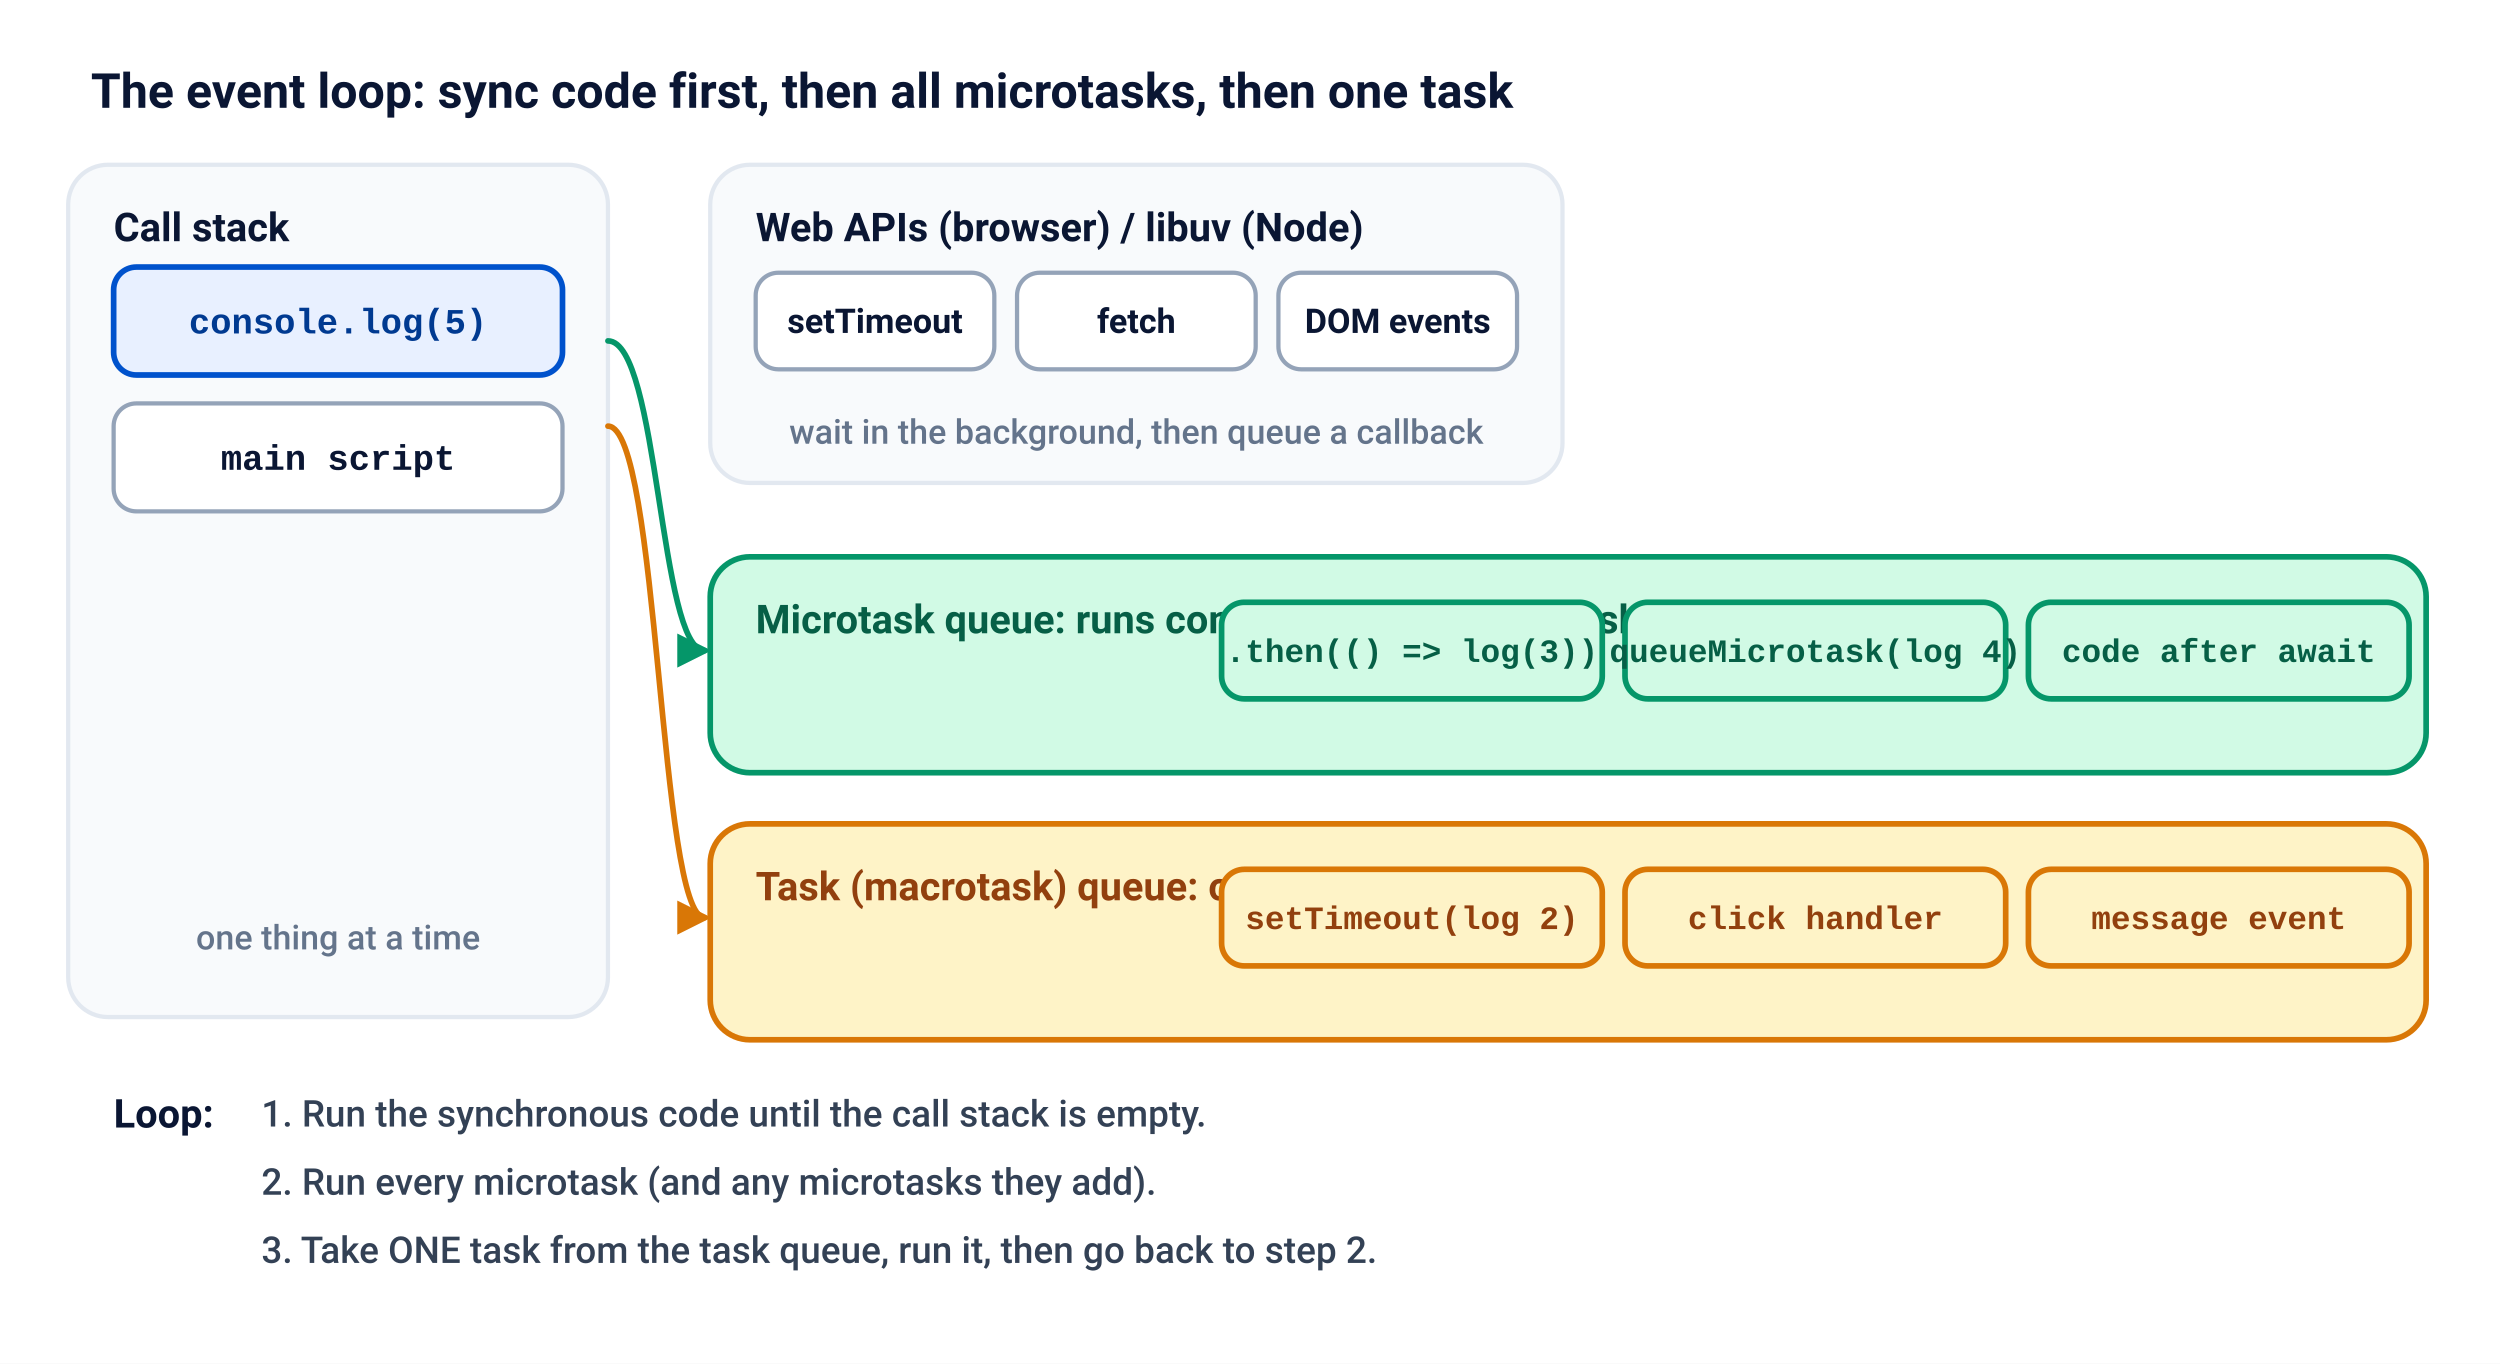
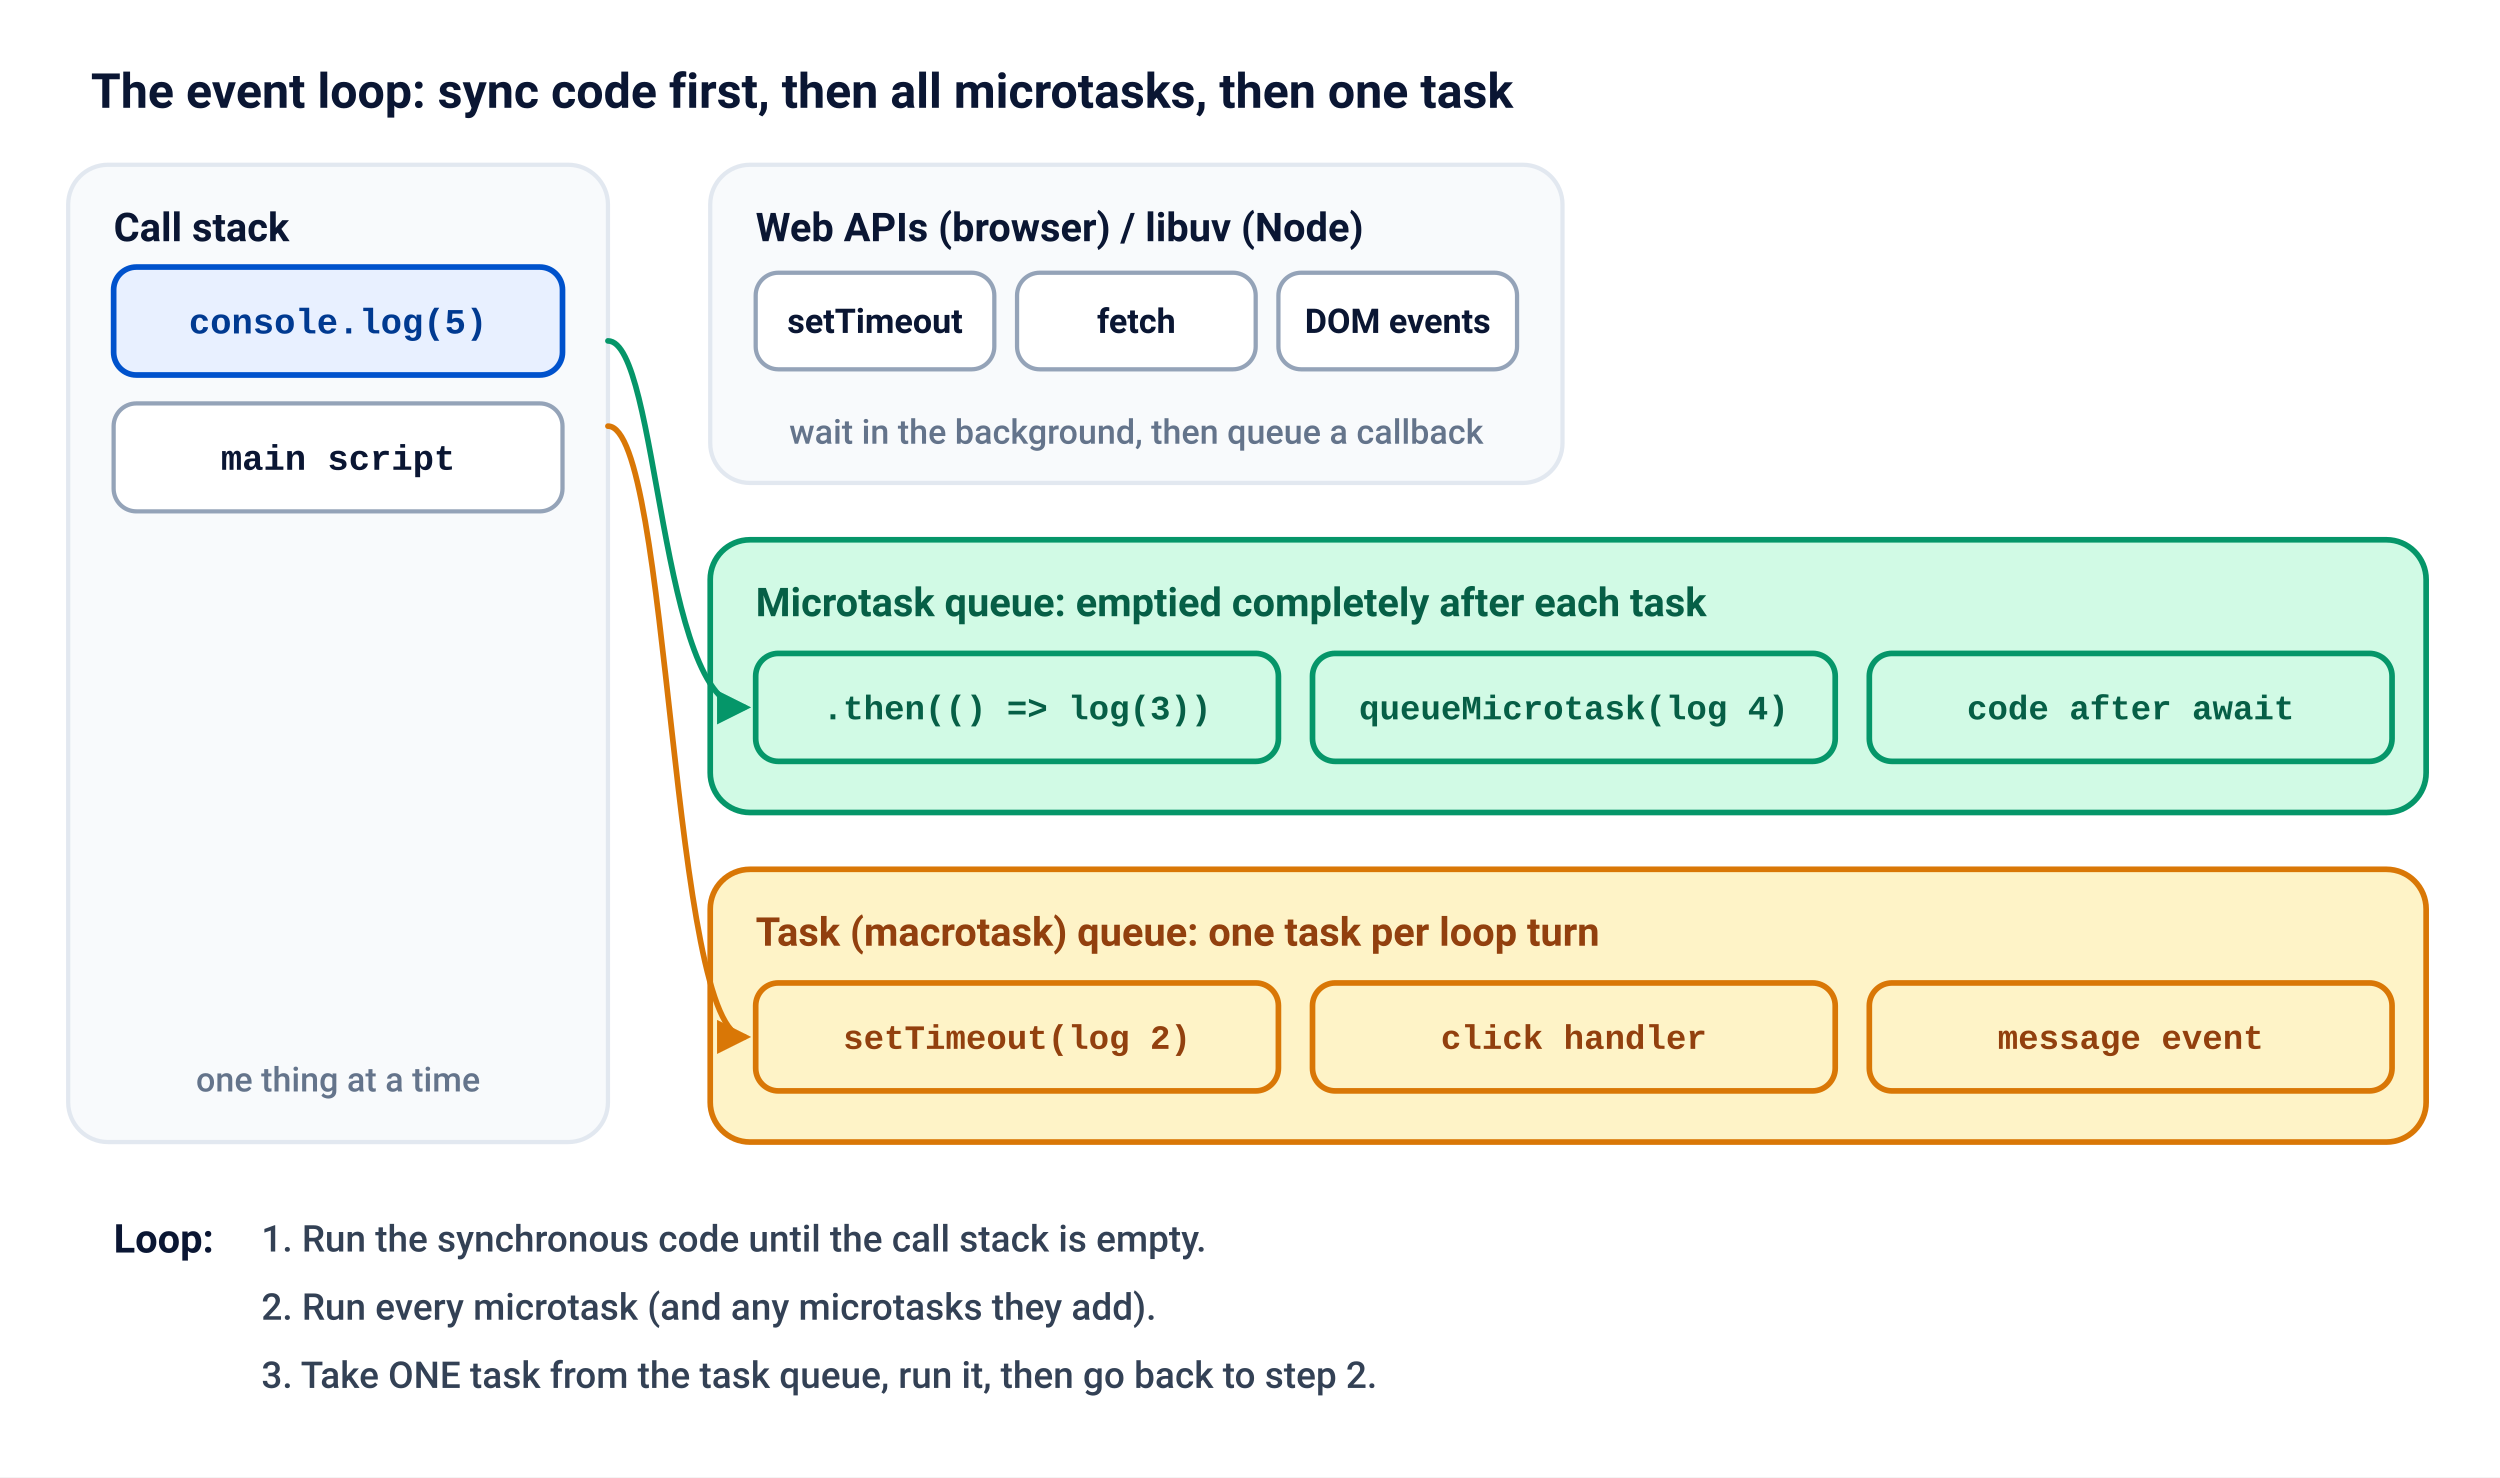
- <svg xmlns="http://www.w3.org/2000/svg" width="880" height="480" viewBox="0 0 880 480" role="img" aria-label="The call stack, Web APIs, microtask queue and task queue of the JavaScript event loop" font-family="ui-sans-serif, system-ui, -apple-system, 'Segoe UI', Roboto, Helvetica, Arial, sans-serif">
+ <svg xmlns="http://www.w3.org/2000/svg" width="880" height="520" viewBox="0 0 880 520" role="img" aria-label="The call stack, Web APIs, microtask queue and task queue of the JavaScript event loop" font-family="ui-sans-serif, system-ui, -apple-system, 'Segoe UI', Roboto, Helvetica, Arial, sans-serif">
  <defs>
    <marker id="arrow-plain" viewBox="0 0 10 10" refX="8" refY="5" markerUnits="userSpaceOnUse" markerWidth="12" markerHeight="12" orient="auto-start-reverse">
      <path d="M0 0L10 5L0 10z" fill="#64748B" />
    </marker>
    <marker id="arrow-muted" viewBox="0 0 10 10" refX="8" refY="5" markerUnits="userSpaceOnUse" markerWidth="12" markerHeight="12" orient="auto-start-reverse">
      <path d="M0 0L10 5L0 10z" fill="#94A3B8" />
    </marker>
    <marker id="arrow-brand" viewBox="0 0 10 10" refX="8" refY="5" markerUnits="userSpaceOnUse" markerWidth="12" markerHeight="12" orient="auto-start-reverse">
      <path d="M0 0L10 5L0 10z" fill="#0052CC" />
    </marker>
    <marker id="arrow-active" viewBox="0 0 10 10" refX="8" refY="5" markerUnits="userSpaceOnUse" markerWidth="12" markerHeight="12" orient="auto-start-reverse">
      <path d="M0 0L10 5L0 10z" fill="#D97706" />
    </marker>
    <marker id="arrow-good" viewBox="0 0 10 10" refX="8" refY="5" markerUnits="userSpaceOnUse" markerWidth="12" markerHeight="12" orient="auto-start-reverse">
      <path d="M0 0L10 5L0 10z" fill="#059669" />
    </marker>
    <marker id="arrow-bad" viewBox="0 0 10 10" refX="8" refY="5" markerUnits="userSpaceOnUse" markerWidth="12" markerHeight="12" orient="auto-start-reverse">
      <path d="M0 0L10 5L0 10z" fill="#E11D48" />
    </marker>
    <marker id="arrow-special" viewBox="0 0 10 10" refX="8" refY="5" markerUnits="userSpaceOnUse" markerWidth="12" markerHeight="12" orient="auto-start-reverse">
      <path d="M0 0L10 5L0 10z" fill="#7C3AED" />
    </marker>
    <marker id="arrow-ink" viewBox="0 0 10 10" refX="8" refY="5" markerUnits="userSpaceOnUse" markerWidth="12" markerHeight="12" orient="auto-start-reverse">
      <path d="M0 0L10 5L0 10z" fill="#0A1633" />
    </marker>
  </defs>
-   <rect width="880" height="480" fill="#FFFFFF" />
+   <rect width="880" height="520" fill="#FFFFFF" />
  <text x="32" y="32" dy="0.35em" font-size="17" font-weight="700" fill="#0A1633" text-anchor="start">The event loop: sync code first, then all microtasks, then one task</text>
-   <rect x="24" y="58" width="190" height="300" rx="14" fill="#F8FAFC" stroke="#E2E8F0" stroke-width="1.5" />
+   <rect x="24" y="58" width="190" height="344" rx="14" fill="#F8FAFC" stroke="#E2E8F0" stroke-width="1.5" />
  <text x="40" y="80" dy="0.35em" font-size="14" font-weight="700" fill="#0A1633" text-anchor="start">Call stack</text>
  <rect x="40" y="94" width="158" height="38" rx="8" fill="#E8F0FF" stroke="#0052CC" stroke-width="2" />
  <text x="119" y="113" dy="0.35em" font-size="12.5" font-weight="600" fill="#003A91" text-anchor="middle" font-family="ui-monospace, SFMono-Regular, Menlo, Consolas, 'Liberation Mono', monospace">console.log(5)</text>
  <rect x="40" y="142" width="158" height="38" rx="8" fill="#FFFFFF" stroke="#94A3B8" stroke-width="1.5" />
  <text x="119" y="161" dy="0.35em" font-size="12.5" font-weight="600" fill="#0A1633" text-anchor="middle" font-family="ui-monospace, SFMono-Regular, Menlo, Consolas, 'Liberation Mono', monospace">main script</text>
-   <text x="119" y="330" dy="0.35em" font-size="12" font-weight="500" fill="#64748B" text-anchor="middle">one thing at a time</text>
+   <text x="119" y="380" dy="0.35em" font-size="12" font-weight="500" fill="#64748B" text-anchor="middle">one thing at a time</text>
  <rect x="250" y="58" width="300" height="112" rx="14" fill="#F8FAFC" stroke="#E2E8F0" stroke-width="1.5" />
  <text x="266" y="80" dy="0.35em" font-size="14" font-weight="700" fill="#0A1633" text-anchor="start">Web APIs (browser) / libuv (Node)</text>
  <rect x="266" y="96" width="84" height="34" rx="8" fill="#FFFFFF" stroke="#94A3B8" stroke-width="1.5" />
  <text x="308" y="113" dy="0.35em" font-size="12" font-weight="600" fill="#0A1633" text-anchor="middle">setTimeout</text>
  <rect x="358" y="96" width="84" height="34" rx="8" fill="#FFFFFF" stroke="#94A3B8" stroke-width="1.5" />
  <text x="400" y="113" dy="0.35em" font-size="12" font-weight="600" fill="#0A1633" text-anchor="middle">fetch</text>
  <rect x="450" y="96" width="84" height="34" rx="8" fill="#FFFFFF" stroke="#94A3B8" stroke-width="1.5" />
  <text x="492" y="113" dy="0.35em" font-size="12" font-weight="600" fill="#0A1633" text-anchor="middle">DOM events</text>
  <text x="400" y="152" dy="0.35em" font-size="12" font-weight="500" fill="#64748B" text-anchor="middle">wait in the background, then queue a callback</text>
-   <rect x="250" y="196" width="604" height="76" rx="14" fill="#D1FAE5" stroke="#059669" stroke-width="2" />
-   <text x="266" y="218" dy="0.35em" font-size="14" font-weight="700" fill="#065F46" text-anchor="start">Microtask queue: runs completely after each task</text>
-   <rect x="430" y="212" width="134" height="34" rx="8" fill="#D1FAE5" stroke="#059669" stroke-width="2" />
-   <text x="497" y="229" dy="0.35em" font-size="11.5" font-weight="600" fill="#065F46" text-anchor="middle" font-family="ui-monospace, SFMono-Regular, Menlo, Consolas, 'Liberation Mono', monospace">.then(() =&gt; log(3))</text>
-   <rect x="572" y="212" width="134" height="34" rx="8" fill="#D1FAE5" stroke="#059669" stroke-width="2" />
-   <text x="639" y="229" dy="0.35em" font-size="11.5" font-weight="600" fill="#065F46" text-anchor="middle" font-family="ui-monospace, SFMono-Regular, Menlo, Consolas, 'Liberation Mono', monospace">queueMicrotask(log 4)</text>
-   <rect x="714" y="212" width="134" height="34" rx="8" fill="#D1FAE5" stroke="#059669" stroke-width="2" />
-   <text x="781" y="229" dy="0.35em" font-size="11.5" font-weight="600" fill="#065F46" text-anchor="middle" font-family="ui-monospace, SFMono-Regular, Menlo, Consolas, 'Liberation Mono', monospace">code after await</text>
-   <rect x="250" y="290" width="604" height="76" rx="14" fill="#FEF3C7" stroke="#D97706" stroke-width="2" />
-   <text x="266" y="312" dy="0.35em" font-size="14" font-weight="700" fill="#92400E" text-anchor="start">Task (macrotask) queue: one per loop turn</text>
-   <rect x="430" y="306" width="134" height="34" rx="8" fill="#FEF3C7" stroke="#D97706" stroke-width="2" />
-   <text x="497" y="323" dy="0.35em" font-size="11.5" font-weight="600" fill="#92400E" text-anchor="middle" font-family="ui-monospace, SFMono-Regular, Menlo, Consolas, 'Liberation Mono', monospace">setTimeout(log 2)</text>
-   <rect x="572" y="306" width="134" height="34" rx="8" fill="#FEF3C7" stroke="#D97706" stroke-width="2" />
-   <text x="639" y="323" dy="0.35em" font-size="11.5" font-weight="600" fill="#92400E" text-anchor="middle" font-family="ui-monospace, SFMono-Regular, Menlo, Consolas, 'Liberation Mono', monospace">click handler</text>
-   <rect x="714" y="306" width="134" height="34" rx="8" fill="#FEF3C7" stroke="#D97706" stroke-width="2" />
-   <text x="781" y="323" dy="0.35em" font-size="11.5" font-weight="600" fill="#92400E" text-anchor="middle" font-family="ui-monospace, SFMono-Regular, Menlo, Consolas, 'Liberation Mono', monospace">message event</text>
-   <path d="M 214 120 C 232 120, 232 229, 248 229" fill="none" stroke="#059669" stroke-width="2" stroke-linecap="round" stroke-linejoin="round" marker-end="url(#arrow-good)" />
-   <path d="M 214 150 C 232 150, 232 323, 248 323" fill="none" stroke="#D97706" stroke-width="2" stroke-linecap="round" stroke-linejoin="round" marker-end="url(#arrow-active)" />
-   <text x="40" y="392" dy="0.35em" font-size="14" font-weight="700" fill="#0A1633" text-anchor="start">Loop:</text>
-   <text x="92" y="392" dy="0.35em" font-size="13" font-weight="500" fill="#334155" text-anchor="start">1. Run the synchronous code until the call stack is empty.</text>
-   <text x="92" y="416" dy="0.35em" font-size="13" font-weight="500" fill="#334155" text-anchor="start">2. Run every microtask (and any microtasks they add).</text>
-   <text x="92" y="440" dy="0.35em" font-size="13" font-weight="500" fill="#334155" text-anchor="start">3. Take ONE task from the task queue, run it, then go back to step 2.</text>
+   <rect x="250" y="190" width="604" height="96" rx="14" fill="#D1FAE5" stroke="#059669" stroke-width="2" />
+   <text x="266" y="212" dy="0.35em" font-size="14" font-weight="700" fill="#065F46" text-anchor="start">Microtask queue: emptied completely after each task</text>
+   <rect x="266" y="230" width="184" height="38" rx="8" fill="#D1FAE5" stroke="#059669" stroke-width="2" />
+   <text x="358" y="249" dy="0.35em" font-size="12" font-weight="600" fill="#065F46" text-anchor="middle" font-family="ui-monospace, SFMono-Regular, Menlo, Consolas, 'Liberation Mono', monospace">.then(() =&gt; log(3))</text>
+   <rect x="462" y="230" width="184" height="38" rx="8" fill="#D1FAE5" stroke="#059669" stroke-width="2" />
+   <text x="554" y="249" dy="0.35em" font-size="12" font-weight="600" fill="#065F46" text-anchor="middle" font-family="ui-monospace, SFMono-Regular, Menlo, Consolas, 'Liberation Mono', monospace">queueMicrotask(log 4)</text>
+   <rect x="658" y="230" width="184" height="38" rx="8" fill="#D1FAE5" stroke="#059669" stroke-width="2" />
+   <text x="750" y="249" dy="0.35em" font-size="12" font-weight="600" fill="#065F46" text-anchor="middle" font-family="ui-monospace, SFMono-Regular, Menlo, Consolas, 'Liberation Mono', monospace">code after await</text>
+   <rect x="250" y="306" width="604" height="96" rx="14" fill="#FEF3C7" stroke="#D97706" stroke-width="2" />
+   <text x="266" y="328" dy="0.35em" font-size="14" font-weight="700" fill="#92400E" text-anchor="start">Task (macrotask) queue: one task per loop turn</text>
+   <rect x="266" y="346" width="184" height="38" rx="8" fill="#FEF3C7" stroke="#D97706" stroke-width="2" />
+   <text x="358" y="365" dy="0.35em" font-size="12" font-weight="600" fill="#92400E" text-anchor="middle" font-family="ui-monospace, SFMono-Regular, Menlo, Consolas, 'Liberation Mono', monospace">setTimeout(log 2)</text>
+   <rect x="462" y="346" width="184" height="38" rx="8" fill="#FEF3C7" stroke="#D97706" stroke-width="2" />
+   <text x="554" y="365" dy="0.35em" font-size="12" font-weight="600" fill="#92400E" text-anchor="middle" font-family="ui-monospace, SFMono-Regular, Menlo, Consolas, 'Liberation Mono', monospace">click handler</text>
+   <rect x="658" y="346" width="184" height="38" rx="8" fill="#FEF3C7" stroke="#D97706" stroke-width="2" />
+   <text x="750" y="365" dy="0.35em" font-size="12" font-weight="600" fill="#92400E" text-anchor="middle" font-family="ui-monospace, SFMono-Regular, Menlo, Consolas, 'Liberation Mono', monospace">message event</text>
+   <path d="M 214 120 C 232 120, 232 249, 262 249" fill="none" stroke="#059669" stroke-width="2" stroke-linecap="round" stroke-linejoin="round" marker-end="url(#arrow-good)" />
+   <path d="M 214 150 C 236 150, 236 365, 262 365" fill="none" stroke="#D97706" stroke-width="2" stroke-linecap="round" stroke-linejoin="round" marker-end="url(#arrow-active)" />
+   <text x="40" y="436" dy="0.35em" font-size="14" font-weight="700" fill="#0A1633" text-anchor="start">Loop:</text>
+   <text x="92" y="436" dy="0.35em" font-size="13" font-weight="500" fill="#334155" text-anchor="start">1. Run the synchronous code until the call stack is empty.</text>
+   <text x="92" y="460" dy="0.35em" font-size="13" font-weight="500" fill="#334155" text-anchor="start">2. Run every microtask (and any microtasks they add).</text>
+   <text x="92" y="484" dy="0.35em" font-size="13" font-weight="500" fill="#334155" text-anchor="start">3. Take ONE task from the task queue, run it, then go back to step 2.</text>
</svg>
